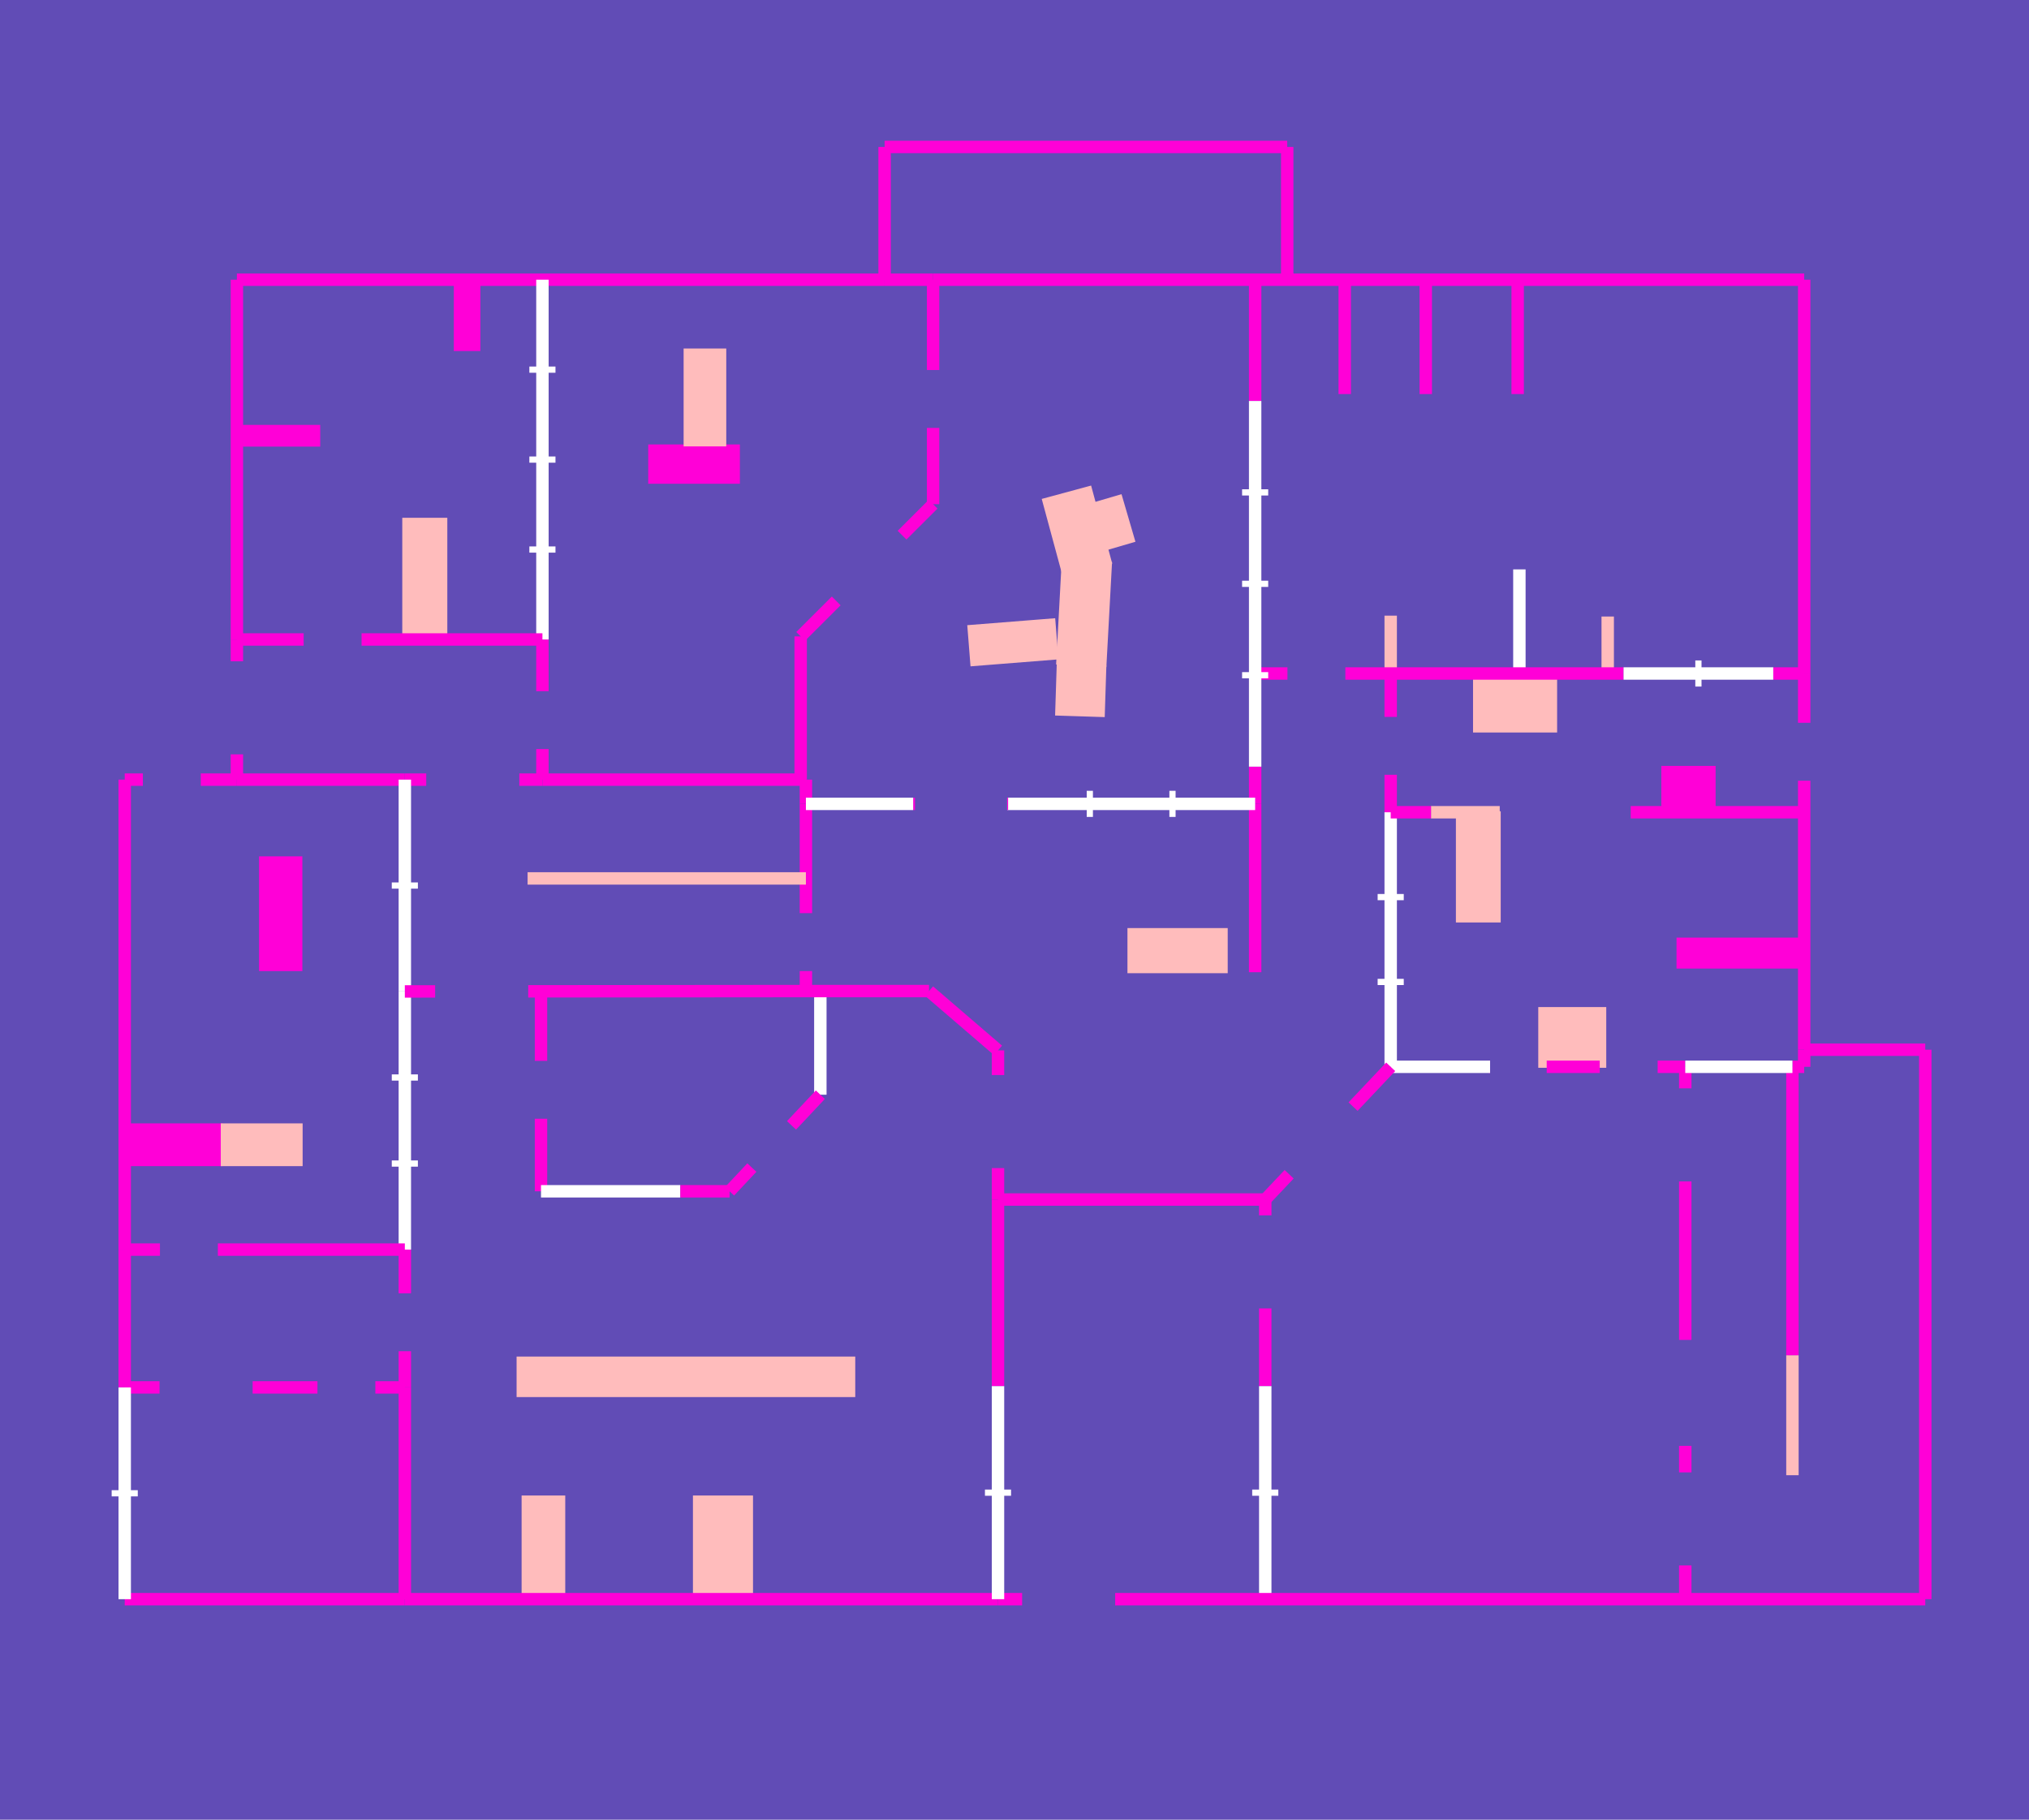
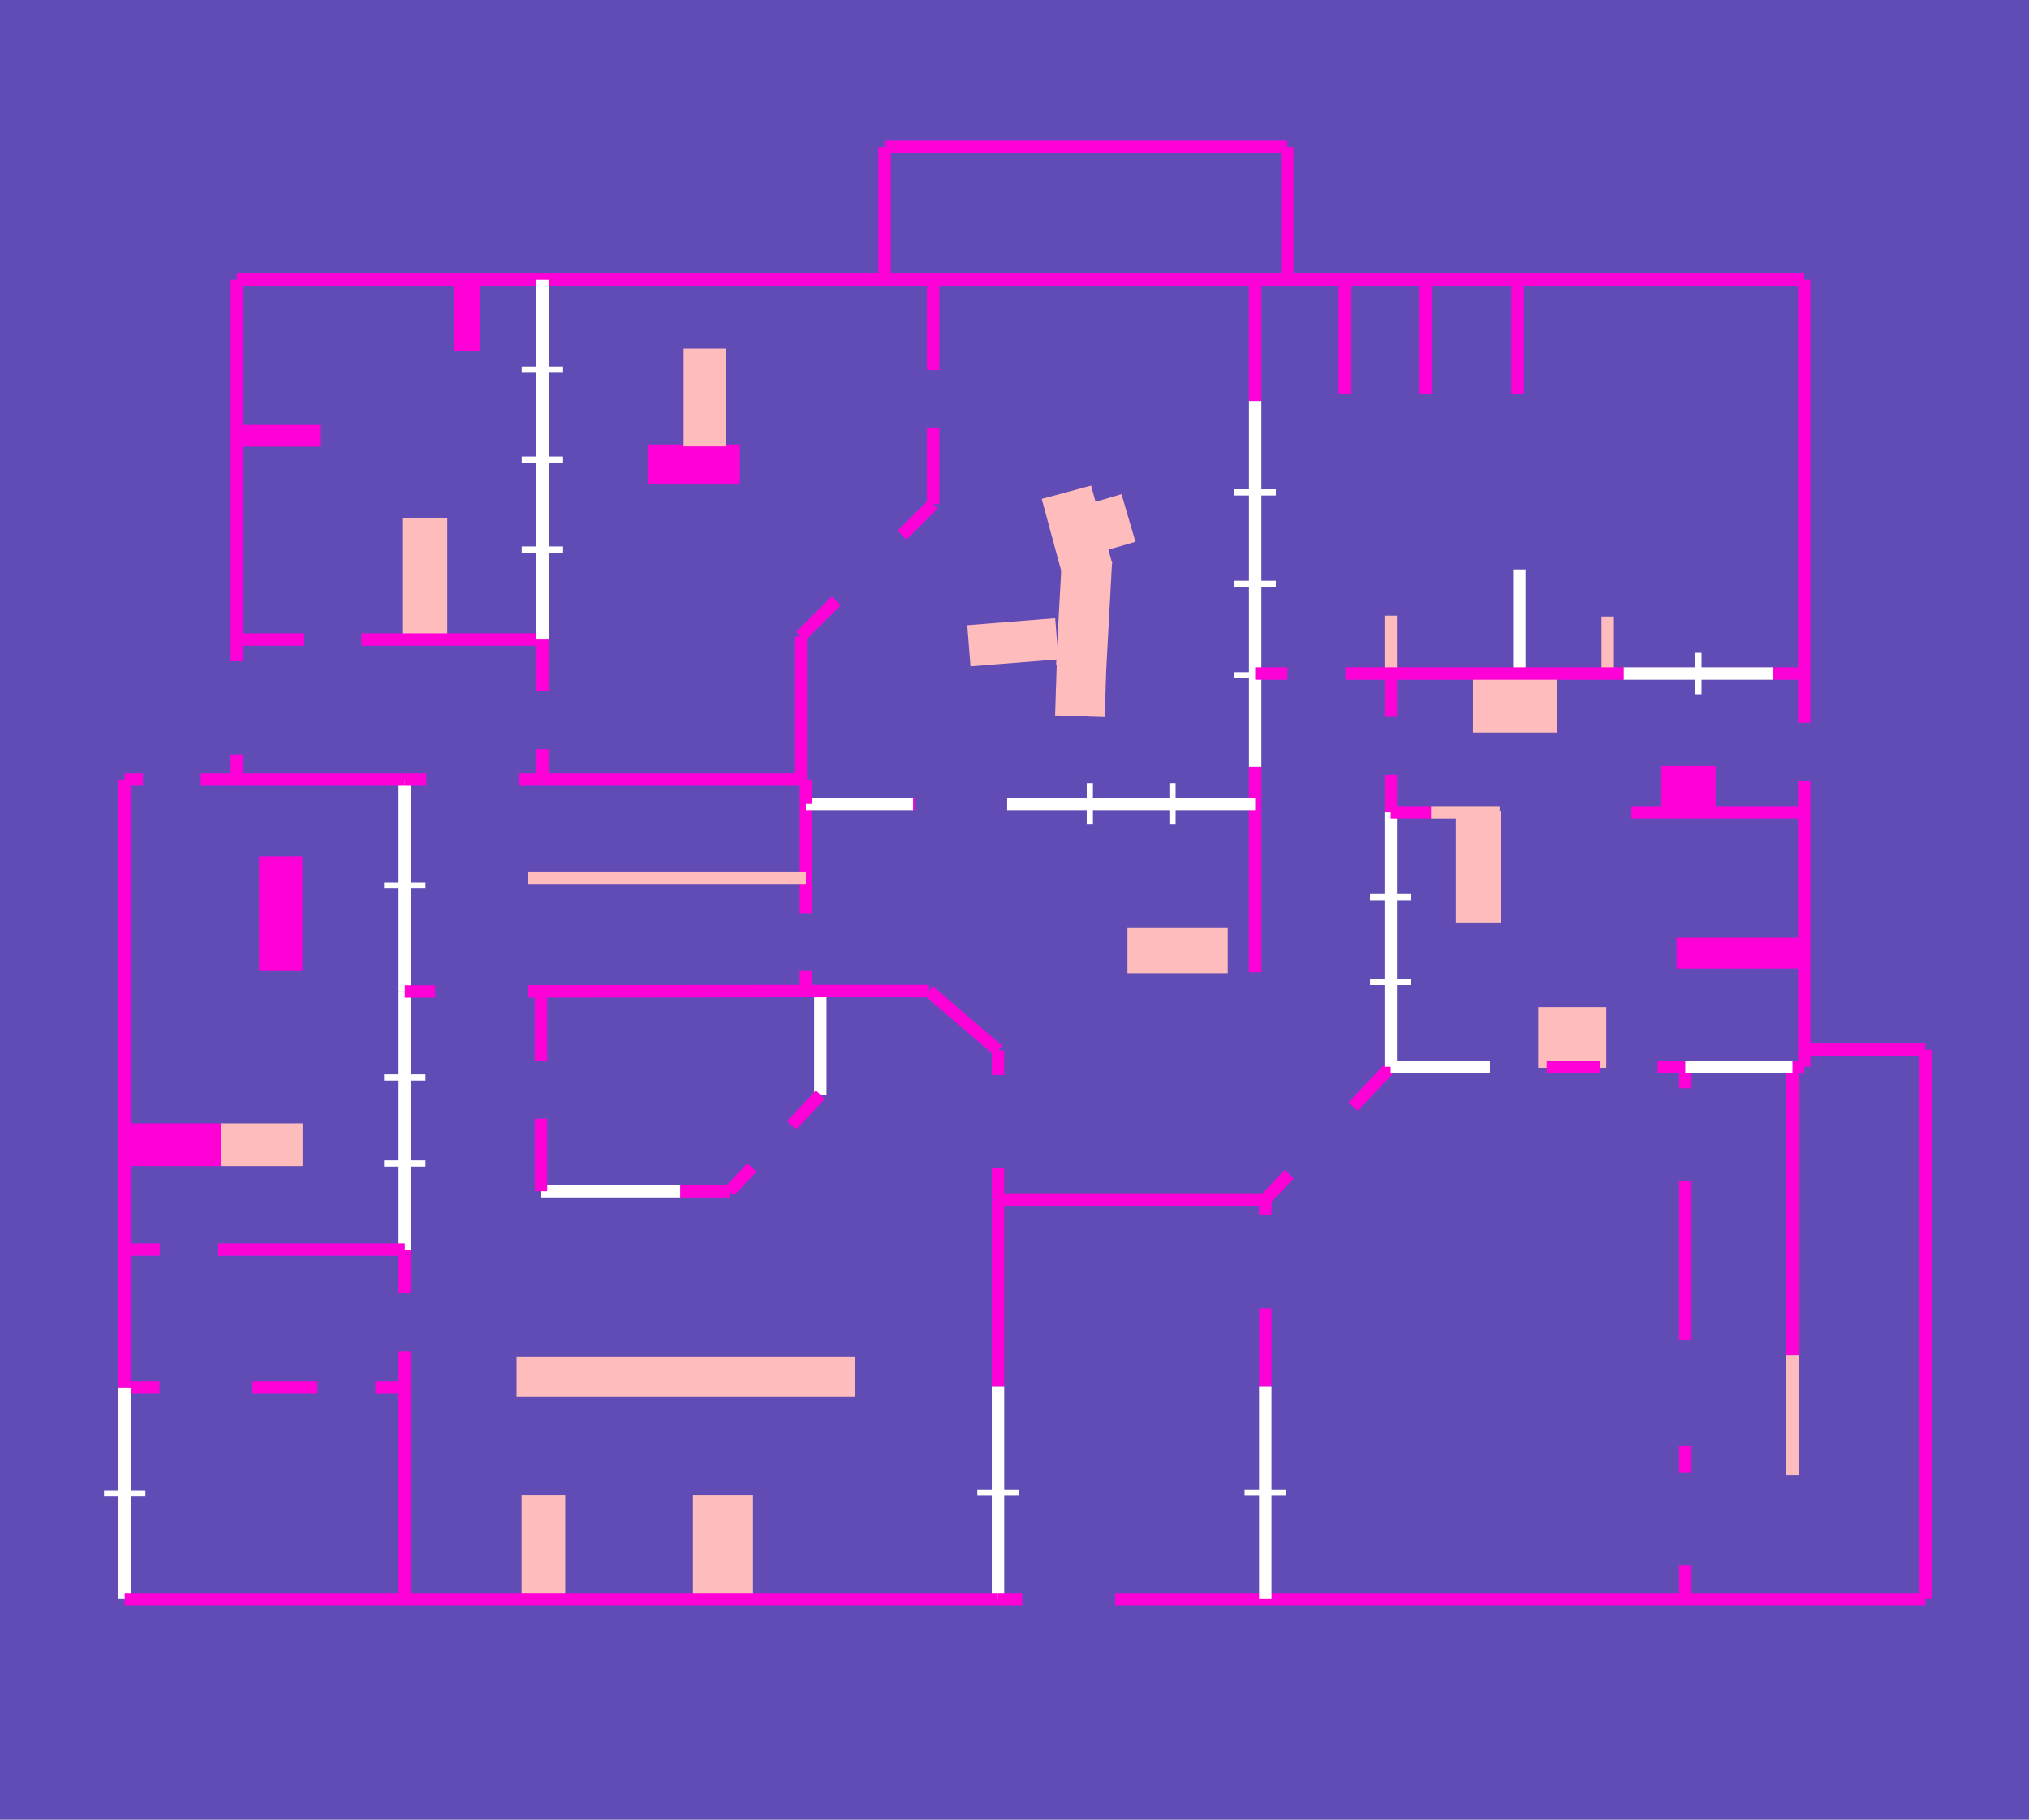
<svg xmlns="http://www.w3.org/2000/svg" viewBox="-377 -377 777 697">
  <rect fill="#614CB6" height="697" width="777" x="-377" y="-377" />
+   <path d="M22.388,185.631 L40.575,190.551 L48.464,161.39 L30.277,156.47 z" fill="#FFBCBC" stroke="#FFBCBC" stroke-width="0.75" transform="scale(1, -1)" />
+   <path d="M218.917,119.027 L187.47,119.027 L187.47,96.802 L218.917,96.802 z" fill="#FFBCBC" stroke="#FFBCBC" stroke-width="0.75" transform="scale(1, -1)" />
+   <path d="M237.735,-9.118 L212.451,-9.118 L212.451,-31.624 L237.735,-31.624 z" fill="#FFBCBC" stroke="#FFBCBC" stroke-width="0.75" transform="scale(1, -1)" />
+   <path d="M-222.576,132.058 L-206.076,132.058 L-206.076,178.293 L-222.576,178.293 z" fill="#FFBCBC" stroke="#FFBCBC" stroke-width="0.75" transform="scale(1, -1)" />
+   <path d="M57.347,169.74 L41.021,164.968 L35.905,182.47 L52.231,187.242 z" fill="#FFBCBC" stroke="#FFBCBC" stroke-width="0.75" transform="scale(1, -1)" />
+   <path d="M-329.237,-69.298 L-292.08,-69.298 L-292.08,-53.668 L-329.237,-53.668 z" fill="#FF00D7" stroke="#FF00D7" stroke-width="0.75" transform="scale(1, -1)" />
+   <path d="M-292.08,-53.668 L-261.484,-53.668 L-261.484,-69.298 L-292.08,-69.298 z" fill="#FFBCBC" stroke="#FFBCBC" stroke-width="0.75" transform="scale(1, -1)" />
  <path d="M-4.996,122.172 L-6.187,137.188 L26.738,139.799 L27.929,124.783 z" fill="#FFBCBC" stroke="#FFBCBC" stroke-width="0.75" transform="scale(1, -1)" />
-   <path d="M237.735,-9.118 L212.451,-9.118 L212.451,-31.624 L237.735,-31.624 z" fill="#FFBCBC" stroke="#FFBCBC" stroke-width="0.75" transform="scale(1, -1)" />
  <path d="M180.909,24.038 L197.318,24.038 L197.318,65.878 L180.909,65.878 z" fill="#FFBCBC" stroke="#FFBCBC" stroke-width="0.75" transform="scale(1, -1)" />
-   <path d="M57.347,169.74 L41.021,164.968 L35.905,182.47 L52.231,187.242 z" fill="#FFBCBC" stroke="#FFBCBC" stroke-width="0.75" transform="scale(1, -1)" />
-   <path d="M-178.797,-142.984 L-49.859,-142.984 L-49.859,-157.753 L-178.797,-157.753 z" fill="#FFBCBC" stroke="#FFBCBC" stroke-width="0.75" transform="scale(1, -1)" />
-   <path d="M-128.392,206.386 L-94.039,206.386 L-94.039,192.075 L-128.392,192.075 z" fill="#FF00D7" stroke="#FF00D7" stroke-width="0.75" transform="scale(1, -1)" />
-   <path d="M-99.254,206.386 L-114.834,206.386 L-114.834,243.13 L-99.254,243.13 z" fill="#FFBCBC" stroke="#FFBCBC" stroke-width="0.75" transform="scale(1, -1)" />
-   <path d="M22.388,185.631 L40.575,190.551 L48.464,161.39 L30.277,156.47 z" fill="#FFBCBC" stroke="#FFBCBC" stroke-width="0.75" transform="scale(1, -1)" />
-   <path d="M-193.416,269.863 L-202.838,269.863 L-202.838,242.925 L-193.416,242.925 z" fill="#FF00D7" stroke="#FF00D7" stroke-width="0.75" transform="scale(1, -1)" />
+   <path d="M259.569,65.878 L279.616,65.878 L279.616,83.256 L259.569,83.256 z" fill="#FF00D7" stroke="#FF00D7" stroke-width="0.75" transform="scale(1, -1)" />
+   <path d="M-89.014,-196.204 L-111.264,-196.204 L-111.264,-235.539 L-89.014,-235.539 z" fill="#FFBCBC" stroke="#FFBCBC" stroke-width="0.75" transform="scale(1, -1)" />
  <path d="M48.464,161.39 L46.319,121.838 L27.826,122.841 L29.971,162.393 z" fill="#FFBCBC" stroke="#FFBCBC" stroke-width="0.75" transform="scale(1, -1)" />
-   <path d="M-261.587,5.419 L-277.423,5.419 L-277.423,48.611 L-261.587,48.611 z" fill="#FF00D7" stroke="#FF00D7" stroke-width="0.75" transform="scale(1, -1)" />
-   <path d="M218.917,119.027 L187.47,119.027 L187.47,96.802 L218.917,96.802 z" fill="#FFBCBC" stroke="#FFBCBC" stroke-width="0.75" transform="scale(1, -1)" />
  <path d="M-286.286,206.316 L-254.744,206.316 L-254.744,213.869 L-286.286,213.869 z" fill="#FF00D7" stroke="#FF00D7" stroke-width="0.75" transform="scale(1, -1)" />
  <path d="M-160.915,-196.204 L-176.877,-196.204 L-176.877,-235.539 L-160.915,-235.539 z" fill="#FFBCBC" stroke="#FFBCBC" stroke-width="0.75" transform="scale(1, -1)" />
+   <path d="M-178.797,-142.984 L-49.859,-142.984 L-49.859,-157.753 L-178.797,-157.753 z" fill="#FFBCBC" stroke="#FFBCBC" stroke-width="0.75" transform="scale(1, -1)" />
+   <path d="M-193.416,269.863 L-202.838,269.863 L-202.838,242.925 L-193.416,242.925 z" fill="#FF00D7" stroke="#FF00D7" stroke-width="0.75" transform="scale(1, -1)" />
+   <path d="M-128.392,206.386 L-94.039,206.386 L-94.039,192.075 L-128.392,192.075 z" fill="#FF00D7" stroke="#FF00D7" stroke-width="0.75" transform="scale(1, -1)" />
+   <path d="M27.433,103.294 L28.047,122.436 L46.298,121.851 L45.685,102.709 z" fill="#FFBCBC" stroke="#FFBCBC" stroke-width="0.75" transform="scale(1, -1)" />
+   <path d="M-99.254,206.386 L-114.834,206.386 L-114.834,243.13 L-99.254,243.13 z" fill="#FFBCBC" stroke="#FFBCBC" stroke-width="0.75" transform="scale(1, -1)" />
+   <path d="M55.131,21.139 L92.773,21.139 L92.773,4.603 L55.131,4.603 z" fill="#FFBCBC" stroke="#FFBCBC" stroke-width="0.75" transform="scale(1, -1)" />
  <path d="M265.394,17.485 L313.915,17.485 L313.915,6.38 L265.394,6.38 z" fill="#FF00D7" stroke="#FF00D7" stroke-width="0.75" transform="scale(1, -1)" />
-   <path d="M55.131,21.139 L92.773,21.139 L92.773,4.603 L55.131,4.603 z" fill="#FFBCBC" stroke="#FFBCBC" stroke-width="0.75" transform="scale(1, -1)" />
-   <path d="M259.569,65.878 L279.616,65.878 L279.616,83.256 L259.569,83.256 z" fill="#FF00D7" stroke="#FF00D7" stroke-width="0.75" transform="scale(1, -1)" />
-   <path d="M-329.237,-69.298 L-292.08,-69.298 L-292.08,-53.668 L-329.237,-53.668 z" fill="#FF00D7" stroke="#FF00D7" stroke-width="0.75" transform="scale(1, -1)" />
-   <path d="M-222.576,132.058 L-206.076,132.058 L-206.076,178.293 L-222.576,178.293 z" fill="#FFBCBC" stroke="#FFBCBC" stroke-width="0.75" transform="scale(1, -1)" />
-   <path d="M-89.014,-196.204 L-111.264,-196.204 L-111.264,-235.539 L-89.014,-235.539 z" fill="#FFBCBC" stroke="#FFBCBC" stroke-width="0.75" transform="scale(1, -1)" />
-   <path d="M27.433,103.294 L28.047,122.436 L46.298,121.851 L45.685,102.709 z" fill="#FFBCBC" stroke="#FFBCBC" stroke-width="0.75" transform="scale(1, -1)" />
-   <path d="M-292.08,-53.668 L-261.484,-53.668 L-261.484,-69.298 L-292.08,-69.298 z" fill="#FFBCBC" stroke="#FFBCBC" stroke-width="0.75" transform="scale(1, -1)" />
+   <path d="M-261.587,5.419 L-277.423,5.419 L-277.423,48.611 L-261.587,48.611 z" fill="#FF00D7" stroke="#FF00D7" stroke-width="0.75" transform="scale(1, -1)" />
+   <path d="M-169.825,-79.306 L-116.455,-79.306 z" fill="none" stroke="#FFFFFF" stroke-width="4.752" transform="scale(1, -1)" />
+   <path d="M5.182,-153.95 L5.182,-235.539 z" fill="none" stroke="#FFFFFF" stroke-width="4.752" transform="scale(1, -1)" />
+   <path d="M-2.739,-194.744 L13.103,-194.744 z" fill="none" stroke="#FFFFFF" stroke-width="2.376" transform="scale(1, -1)" />
+   <path d="M-169.825,-2.759 L-169.825,-29.345 z" fill="none" stroke="#FF00D7" stroke-width="4.752" transform="scale(1, -1)" />
+   <path d="M-169.825,-51.523 L-169.825,-79.306 z" fill="none" stroke="#FF00D7" stroke-width="4.752" transform="scale(1, -1)" />
  <path d="M-169.279,132.058 L-169.279,112.259 z" fill="none" stroke="#FF00D7" stroke-width="4.752" transform="scale(1, -1)" />
  <path d="M-169.279,90.081 L-169.279,78.373 z" fill="none" stroke="#FF00D7" stroke-width="4.752" transform="scale(1, -1)" />
+   <path d="M-38.241,320.713 L115.932,320.713 z" fill="none" stroke="#FF00D7" stroke-width="4.752" transform="scale(1, -1)" />
+   <path d="M107.528,-82.46 L5.182,-82.46 z" fill="none" stroke="#FF00D7" stroke-width="4.752" transform="scale(1, -1)" />
+   <path d="M197.318,65.878 L170.991,65.878 z" fill="none" stroke="#FFBCBC" stroke-width="4.752" transform="scale(1, -1)" />
+   <path d="M115.932,269.863 L-19.669,269.863 z" fill="none" stroke="#FF00D7" stroke-width="4.752" transform="scale(1, -1)" />
+   <path d="M-38.241,320.713 L-38.241,269.863 z" fill="none" stroke="#FF00D7" stroke-width="4.752" transform="scale(1, -1)" />
+   <path d="M-221.969,-2.759 L-221.969,78.373 z" fill="none" stroke="#FFFFFF" stroke-width="4.752" transform="scale(1, -1)" />
+   <path d="M-214.048,37.807 L-229.889,37.807 z" fill="none" stroke="#FFFFFF" stroke-width="2.376" transform="scale(1, -1)" />
+   <path d="M313.915,269.863 L115.932,269.863 z" fill="none" stroke="#FF00D7" stroke-width="4.752" transform="scale(1, -1)" />
+   <path d="M103.656,4.603 L103.656,69.09 z" fill="none" stroke="#FF00D7" stroke-width="4.752" transform="scale(1, -1)" />
+   <path d="M238.669,119.027 L238.669,140.852 z" fill="none" stroke="#FFBCBC" stroke-width="4.752" transform="scale(1, -1)" />
+   <path d="M5.182,-82.46 L5.182,-153.95 z" fill="none" stroke="#FF00D7" stroke-width="4.752" transform="scale(1, -1)" />
+   <path d="M115.932,320.713 L115.932,269.863 z" fill="none" stroke="#FF00D7" stroke-width="4.752" transform="scale(1, -1)" />
+   <path d="M360.278,-235.539 L360.278,-25.081 z" fill="none" stroke="#FF00D7" stroke-width="4.752" transform="scale(1, -1)" />
+   <path d="M-221.969,-235.539 L5.182,-235.539 z" fill="none" stroke="#FF00D7" stroke-width="4.752" transform="scale(1, -1)" />
+   <path d="M-62.85,-2.617 L-62.85,-42.309 z" fill="none" stroke="#FFFFFF" stroke-width="4.752" transform="scale(1, -1)" />
+   <path d="M360.278,-235.539 L50.06,-235.539 z" fill="none" stroke="#FF00D7" stroke-width="4.752" transform="scale(1, -1)" />
+   <path d="M14.417,-235.539 L5.182,-235.539 z" fill="none" stroke="#FF00D7" stroke-width="4.752" transform="scale(1, -1)" />
+   <path d="M302.063,119.027 L313.915,119.027 z" fill="none" stroke="#FF00D7" stroke-width="4.752" transform="scale(1, -1)" />
+   <path d="M-70.386,78.373 L-169.279,78.373 z" fill="none" stroke="#FF00D7" stroke-width="4.752" transform="scale(1, -1)" />
+   <path d="M-221.969,-154.427 L-221.969,-140.566 z" fill="none" stroke="#FF00D7" stroke-width="4.752" transform="scale(1, -1)" />
+   <path d="M-221.969,-118.388 L-221.969,-101.643 z" fill="none" stroke="#FF00D7" stroke-width="4.752" transform="scale(1, -1)" />
+   <path d="M309.407,-142.095 L309.407,-31.624 z" fill="none" stroke="#FF00D7" stroke-width="4.752" transform="scale(1, -1)" />
  <path d="M-70.386,133.239 L-56.777,146.827 z" fill="none" stroke="#FF00D7" stroke-width="4.752" transform="scale(1, -1)" />
  <path d="M-31.553,172.011 L-19.669,183.876 z" fill="none" stroke="#FF00D7" stroke-width="4.752" transform="scale(1, -1)" />
-   <path d="M302.063,119.027 L313.915,119.027 z" fill="none" stroke="#FF00D7" stroke-width="4.752" transform="scale(1, -1)" />
-   <path d="M103.656,69.09 L103.656,83.346 z" fill="none" stroke="#FF00D7" stroke-width="4.752" transform="scale(1, -1)" />
-   <path d="M-38.241,320.713 L-38.241,269.863 z" fill="none" stroke="#FF00D7" stroke-width="4.752" transform="scale(1, -1)" />
-   <path d="M155.563,-31.624 L155.563,65.878 z" fill="none" stroke="#FFFFFF" stroke-width="4.752" transform="scale(1, -1)" />
-   <path d="M160.563,0.877 L150.563,0.877 z" fill="none" stroke="#FFFFFF" stroke-width="2.376" transform="scale(1, -1)" />
-   <path d="M160.563,33.377 L150.563,33.377 z" fill="none" stroke="#FFFFFF" stroke-width="2.376" transform="scale(1, -1)" />
-   <path d="M197.318,65.878 L170.991,65.878 z" fill="none" stroke="#FFBCBC" stroke-width="4.752" transform="scale(1, -1)" />
-   <path d="M-329.237,-235.539 L-221.969,-235.539 z" fill="none" stroke="#FF00D7" stroke-width="4.752" transform="scale(1, -1)" />
-   <path d="M-221.969,78.373 L-286.286,78.373 z" fill="none" stroke="#FF00D7" stroke-width="4.752" transform="scale(1, -1)" />
-   <path d="M5.182,-82.46 L5.182,-70.421 z" fill="none" stroke="#FF00D7" stroke-width="4.752" transform="scale(1, -1)" />
-   <path d="M5.182,-34.778 L5.182,-25.327 z" fill="none" stroke="#FF00D7" stroke-width="4.752" transform="scale(1, -1)" />
-   <path d="M-169.825,-2.759 L-169.825,-29.345 z" fill="none" stroke="#FF00D7" stroke-width="4.752" transform="scale(1, -1)" />
-   <path d="M-169.825,-51.523 L-169.825,-79.306 z" fill="none" stroke="#FF00D7" stroke-width="4.752" transform="scale(1, -1)" />
+   <path d="M-286.286,78.373 L-300.112,78.373 z" fill="none" stroke="#FF00D7" stroke-width="4.752" transform="scale(1, -1)" />
+   <path d="M-322.29,78.373 L-329.237,78.373 z" fill="none" stroke="#FF00D7" stroke-width="4.752" transform="scale(1, -1)" />
+   <path d="M-221.969,-101.643 L-221.969,-2.759 z" fill="none" stroke="#FFFFFF" stroke-width="4.752" transform="scale(1, -1)" />
+   <path d="M-214.048,-68.682 L-229.889,-68.682 z" fill="none" stroke="#FFFFFF" stroke-width="2.376" transform="scale(1, -1)" />
+   <path d="M-214.048,-35.72 L-229.889,-35.72 z" fill="none" stroke="#FFFFFF" stroke-width="2.376" transform="scale(1, -1)" />
+   <path d="M-286.286,269.863 L-286.286,132.058 z" fill="none" stroke="#FF00D7" stroke-width="4.752" transform="scale(1, -1)" />
+   <path d="M204.845,158.904 L204.845,119.027 z" fill="none" stroke="#FFFFFF" stroke-width="4.752" transform="scale(1, -1)" />
+   <path d="M-221.969,-235.539 L-221.969,-154.427 z" fill="none" stroke="#FF00D7" stroke-width="4.752" transform="scale(1, -1)" />
+   <path d="M268.367,-31.624 L268.367,-39.88 z" fill="none" stroke="#FF00D7" stroke-width="4.752" transform="scale(1, -1)" />
+   <path d="M268.367,-75.524 L268.367,-136.231 z" fill="none" stroke="#FF00D7" stroke-width="4.752" transform="scale(1, -1)" />
+   <path d="M155.563,-31.624 L141.153,-46.874 z" fill="none" stroke="#FF00D7" stroke-width="4.752" transform="scale(1, -1)" />
+   <path d="M116.673,-72.782 L107.528,-82.46 z" fill="none" stroke="#FF00D7" stroke-width="4.752" transform="scale(1, -1)" />
+   <path d="M5.182,-25.327 L-21.237,-2.617 z" fill="none" stroke="#FF00D7" stroke-width="4.752" transform="scale(1, -1)" />
+   <path d="M-329.237,-154.427 L-315.902,-154.427 z" fill="none" stroke="#FF00D7" stroke-width="4.752" transform="scale(1, -1)" />
+   <path d="M-280.258,-154.427 L-255.436,-154.427 z" fill="none" stroke="#FF00D7" stroke-width="4.752" transform="scale(1, -1)" />
+   <path d="M-233.258,-154.427 L-221.969,-154.427 z" fill="none" stroke="#FF00D7" stroke-width="4.752" transform="scale(1, -1)" />
+   <path d="M-286.286,132.058 L-260.717,132.058 z" fill="none" stroke="#FF00D7" stroke-width="4.752" transform="scale(1, -1)" />
+   <path d="M-238.539,132.058 L-169.279,132.058 z" fill="none" stroke="#FF00D7" stroke-width="4.752" transform="scale(1, -1)" />
+   <path d="M268.367,-176.816 L268.367,-186.977 z" fill="none" stroke="#FF00D7" stroke-width="4.752" transform="scale(1, -1)" />
+   <path d="M268.367,-222.621 L268.367,-235.539 z" fill="none" stroke="#FF00D7" stroke-width="4.752" transform="scale(1, -1)" />
  <path d="M268.367,-31.624 L257.789,-31.624 z" fill="none" stroke="#FF00D7" stroke-width="4.752" transform="scale(1, -1)" />
  <path d="M235.611,-31.624 L215.309,-31.624 z" fill="none" stroke="#FF00D7" stroke-width="4.752" transform="scale(1, -1)" />
  <path d="M193.131,-31.624 L193.621,-31.624 z" fill="none" stroke="#FF00D7" stroke-width="4.752" transform="scale(1, -1)" />
-   <path d="M-70.386,78.373 L-169.279,78.373 z" fill="none" stroke="#FF00D7" stroke-width="4.752" transform="scale(1, -1)" />
-   <path d="M-329.237,78.373 L-329.237,-101.643 z" fill="none" stroke="#FF00D7" stroke-width="4.752" transform="scale(1, -1)" />
-   <path d="M-38.241,320.713 L115.932,320.713 z" fill="none" stroke="#FF00D7" stroke-width="4.752" transform="scale(1, -1)" />
-   <path d="M115.932,269.863 L-19.669,269.863 z" fill="none" stroke="#FF00D7" stroke-width="4.752" transform="scale(1, -1)" />
+   <path d="M-70.386,78.373 L-68.382,78.373 z" fill="none" stroke="#FF00D7" stroke-width="4.752" transform="scale(1, -1)" />
+   <path d="M155.563,-31.624 L155.563,65.878 z" fill="none" stroke="#FFFFFF" stroke-width="4.752" transform="scale(1, -1)" />
+   <path d="M163.484,0.877 L147.643,0.877 z" fill="none" stroke="#FFFFFF" stroke-width="2.376" transform="scale(1, -1)" />
+   <path d="M163.484,33.377 L147.643,33.377 z" fill="none" stroke="#FFFFFF" stroke-width="2.376" transform="scale(1, -1)" />
+   <path d="M247.474,65.878 L313.915,65.878 z" fill="none" stroke="#FF00D7" stroke-width="4.752" transform="scale(1, -1)" />
+   <path d="M-221.969,-101.643 L-293.573,-101.643 z" fill="none" stroke="#FF00D7" stroke-width="4.752" transform="scale(1, -1)" />
+   <path d="M-315.751,-101.643 L-329.237,-101.643 z" fill="none" stroke="#FF00D7" stroke-width="4.752" transform="scale(1, -1)" />
+   <path d="M-329.237,-101.643 L-329.237,-154.427 z" fill="none" stroke="#FF00D7" stroke-width="4.752" transform="scale(1, -1)" />
+   <path d="M-68.382,69.09 L-68.382,27.23 z" fill="none" stroke="#FF00D7" stroke-width="4.752" transform="scale(1, -1)" />
+   <path d="M-68.382,5.052 L-68.382,-2.617 z" fill="none" stroke="#FF00D7" stroke-width="4.752" transform="scale(1, -1)" />
+   <path d="M313.915,119.027 L313.915,269.863 z" fill="none" stroke="#FF00D7" stroke-width="4.752" transform="scale(1, -1)" />
+   <path d="M309.407,-188.064 L309.407,-142.095 z" fill="none" stroke="#FFBCBC" stroke-width="4.752" transform="scale(1, -1)" />
+   <path d="M-174.962,40.534 L-68.382,40.534 z" fill="none" stroke="#FFBCBC" stroke-width="4.752" transform="scale(1, -1)" />
+   <path d="M-27.305,69.09 L-68.382,69.09 z" fill="none" stroke="#FFFFFF" stroke-width="4.752" transform="scale(1, -1)" />
+   <path d="M-286.286,78.373 L-286.286,88.059 z" fill="none" stroke="#FF00D7" stroke-width="4.752" transform="scale(1, -1)" />
+   <path d="M-286.286,123.702 L-286.286,132.058 z" fill="none" stroke="#FF00D7" stroke-width="4.752" transform="scale(1, -1)" />
+   <path d="M244.74,119.027 L302.063,119.027 z" fill="none" stroke="#FFFFFF" stroke-width="4.752" transform="scale(1, -1)" />
+   <path d="M273.401,111.107 L273.401,126.948 z" fill="none" stroke="#FFFFFF" stroke-width="2.376" transform="scale(1, -1)" />
+   <path d="M137.963,269.863 L137.963,226.063 z" fill="none" stroke="#FF00D7" stroke-width="4.752" transform="scale(1, -1)" />
+   <path d="M107.528,-153.95 L107.528,-235.539 z" fill="none" stroke="#FFFFFF" stroke-width="4.752" transform="scale(1, -1)" />
+   <path d="M99.608,-194.744 L115.449,-194.744 z" fill="none" stroke="#FFFFFF" stroke-width="2.376" transform="scale(1, -1)" />
  <path d="M107.528,-82.46 L107.528,-88.522 z" fill="none" stroke="#FF00D7" stroke-width="4.752" transform="scale(1, -1)" />
  <path d="M107.528,-124.165 L107.528,-153.95 z" fill="none" stroke="#FF00D7" stroke-width="4.752" transform="scale(1, -1)" />
-   <path d="M115.932,320.713 L115.932,269.863 z" fill="none" stroke="#FF00D7" stroke-width="4.752" transform="scale(1, -1)" />
-   <path d="M168.991,226.063 L168.991,269.863 z" fill="none" stroke="#FF00D7" stroke-width="4.752" transform="scale(1, -1)" />
-   <path d="M-68.382,69.09 L-68.382,27.23 z" fill="none" stroke="#FF00D7" stroke-width="4.752" transform="scale(1, -1)" />
-   <path d="M-68.382,5.052 L-68.382,-2.617 z" fill="none" stroke="#FF00D7" stroke-width="4.752" transform="scale(1, -1)" />
+   <path d="M313.915,-25.081 L313.915,-31.624 z" fill="none" stroke="#FF00D7" stroke-width="4.752" transform="scale(1, -1)" />
+   <path d="M-97.608,-79.306 L-89.074,-70.222 z" fill="none" stroke="#FF00D7" stroke-width="4.752" transform="scale(1, -1)" />
+   <path d="M-73.889,-54.059 L-62.85,-42.309 z" fill="none" stroke="#FF00D7" stroke-width="4.752" transform="scale(1, -1)" />
+   <path d="M103.656,69.09 L103.656,83.346 z" fill="none" stroke="#FF00D7" stroke-width="4.752" transform="scale(1, -1)" />
+   <path d="M-221.969,-2.759 L-210.368,-2.748 z" fill="none" stroke="#FF00D7" stroke-width="4.752" transform="scale(1, -1)" />
+   <path d="M-174.724,-2.715 L-68.382,-2.617 z" fill="none" stroke="#FF00D7" stroke-width="4.752" transform="scale(1, -1)" />
+   <path d="M-21.237,-2.617 L-68.382,-2.617 z" fill="none" stroke="#FF00D7" stroke-width="4.752" transform="scale(1, -1)" />
+   <path d="M193.621,-31.624 L155.563,-31.624 z" fill="none" stroke="#FFFFFF" stroke-width="4.752" transform="scale(1, -1)" />
+   <path d="M-116.455,-79.306 L-97.608,-79.306 z" fill="none" stroke="#FF00D7" stroke-width="4.752" transform="scale(1, -1)" />
+   <path d="M-329.237,-235.539 L-329.237,-154.427 z" fill="none" stroke="#FFFFFF" stroke-width="4.752" transform="scale(1, -1)" />
+   <path d="M-321.316,-194.983 L-337.158,-194.983 z" fill="none" stroke="#FFFFFF" stroke-width="2.376" transform="scale(1, -1)" />
+   <path d="M204.186,269.863 L204.186,226.063 z" fill="none" stroke="#FF00D7" stroke-width="4.752" transform="scale(1, -1)" />
+   <path d="M103.656,269.863 L103.656,223.411 z" fill="none" stroke="#FF00D7" stroke-width="4.752" transform="scale(1, -1)" />
+   <path d="M103.656,223.411 L103.656,83.346 z" fill="none" stroke="#FFFFFF" stroke-width="4.752" transform="scale(1, -1)" />
+   <path d="M95.735,188.395 L111.576,188.395 z" fill="none" stroke="#FFFFFF" stroke-width="2.376" transform="scale(1, -1)" />
+   <path d="M95.735,153.378 L111.576,153.378 z" fill="none" stroke="#FFFFFF" stroke-width="2.376" transform="scale(1, -1)" />
+   <path d="M95.735,118.362 L111.576,118.362 z" fill="none" stroke="#FFFFFF" stroke-width="2.376" transform="scale(1, -1)" />
+   <path d="M-19.669,183.876 L-19.669,213.09 z" fill="none" stroke="#FF00D7" stroke-width="4.752" transform="scale(1, -1)" />
+   <path d="M-19.669,235.268 L-19.669,269.863 z" fill="none" stroke="#FF00D7" stroke-width="4.752" transform="scale(1, -1)" />
  <path d="M-38.241,269.863 L-286.286,269.863 z" fill="none" stroke="#FF00D7" stroke-width="4.752" transform="scale(1, -1)" />
-   <path d="M-286.286,78.373 L-300.112,78.373 z" fill="none" stroke="#FF00D7" stroke-width="4.752" transform="scale(1, -1)" />
-   <path d="M-322.29,78.373 L-329.237,78.373 z" fill="none" stroke="#FF00D7" stroke-width="4.752" transform="scale(1, -1)" />
-   <path d="M-221.969,-154.427 L-221.969,-140.566 z" fill="none" stroke="#FF00D7" stroke-width="4.752" transform="scale(1, -1)" />
-   <path d="M-221.969,-118.388 L-221.969,-101.643 z" fill="none" stroke="#FF00D7" stroke-width="4.752" transform="scale(1, -1)" />
+   <path d="M-68.382,78.373 L-68.382,69.09 z" fill="none" stroke="#FF00D7" stroke-width="4.752" transform="scale(1, -1)" />
+   <path d="M155.563,65.878 L170.991,65.878 z" fill="none" stroke="#FF00D7" stroke-width="4.752" transform="scale(1, -1)" />
+   <path d="M-329.237,78.373 L-329.237,-101.643 z" fill="none" stroke="#FF00D7" stroke-width="4.752" transform="scale(1, -1)" />
+   <path d="M155.563,119.027 L155.563,102.406 z" fill="none" stroke="#FF00D7" stroke-width="4.752" transform="scale(1, -1)" />
+   <path d="M155.563,80.228 L155.563,65.878 z" fill="none" stroke="#FF00D7" stroke-width="4.752" transform="scale(1, -1)" />
+   <path d="M-329.237,-235.539 L-221.969,-235.539 z" fill="none" stroke="#FF00D7" stroke-width="4.752" transform="scale(1, -1)" />
+   <path d="M-169.279,269.863 L-169.279,132.058 z" fill="none" stroke="#FFFFFF" stroke-width="4.752" transform="scale(1, -1)" />
+   <path d="M-177.2,235.412 L-161.359,235.412 z" fill="none" stroke="#FFFFFF" stroke-width="2.376" transform="scale(1, -1)" />
+   <path d="M-177.2,200.961 L-161.359,200.961 z" fill="none" stroke="#FFFFFF" stroke-width="2.376" transform="scale(1, -1)" />
+   <path d="M-177.2,166.51 L-161.359,166.51 z" fill="none" stroke="#FFFFFF" stroke-width="2.376" transform="scale(1, -1)" />
+   <path d="M8.687,69.09 L9.055,69.09 z" fill="none" stroke="#FF00D7" stroke-width="4.752" transform="scale(1, -1)" />
+   <path d="M-26.589,69.09 L-27.305,69.09 z" fill="none" stroke="#FF00D7" stroke-width="4.752" transform="scale(1, -1)" />
+   <path d="M-70.386,133.239 L-70.386,78.373 z" fill="none" stroke="#FF00D7" stroke-width="4.752" transform="scale(1, -1)" />
  <path d="M-169.279,78.373 L-178.127,78.373 z" fill="none" stroke="#FF00D7" stroke-width="4.752" transform="scale(1, -1)" />
  <path d="M-213.77,78.373 L-221.969,78.373 z" fill="none" stroke="#FF00D7" stroke-width="4.752" transform="scale(1, -1)" />
-   <path d="M193.621,-31.624 L155.563,-31.624 z" fill="none" stroke="#FFFFFF" stroke-width="4.752" transform="scale(1, -1)" />
-   <path d="M-169.279,269.863 L-169.279,132.058 z" fill="none" stroke="#FFFFFF" stroke-width="4.752" transform="scale(1, -1)" />
-   <path d="M-174.279,235.412 L-164.279,235.412 z" fill="none" stroke="#FFFFFF" stroke-width="2.376" transform="scale(1, -1)" />
-   <path d="M-174.279,200.961 L-164.279,200.961 z" fill="none" stroke="#FFFFFF" stroke-width="2.376" transform="scale(1, -1)" />
-   <path d="M-174.279,166.51 L-164.279,166.51 z" fill="none" stroke="#FFFFFF" stroke-width="2.376" transform="scale(1, -1)" />
-   <path d="M103.656,4.603 L103.656,69.09 z" fill="none" stroke="#FF00D7" stroke-width="4.752" transform="scale(1, -1)" />
-   <path d="M313.915,-25.081 L313.915,-31.624 z" fill="none" stroke="#FF00D7" stroke-width="4.752" transform="scale(1, -1)" />
-   <path d="M-169.825,-79.306 L-116.455,-79.306 z" fill="none" stroke="#FFFFFF" stroke-width="4.752" transform="scale(1, -1)" />
-   <path d="M107.528,-153.95 L107.528,-235.539 z" fill="none" stroke="#FFFFFF" stroke-width="4.752" transform="scale(1, -1)" />
-   <path d="M102.528,-194.744 L112.528,-194.744 z" fill="none" stroke="#FFFFFF" stroke-width="2.376" transform="scale(1, -1)" />
-   <path d="M360.278,-235.539 L50.06,-235.539 z" fill="none" stroke="#FF00D7" stroke-width="4.752" transform="scale(1, -1)" />
-   <path d="M14.417,-235.539 L5.182,-235.539 z" fill="none" stroke="#FF00D7" stroke-width="4.752" transform="scale(1, -1)" />
-   <path d="M204.845,158.904 L204.845,119.027 z" fill="none" stroke="#FFFFFF" stroke-width="4.752" transform="scale(1, -1)" />
-   <path d="M-221.969,-235.539 L5.182,-235.539 z" fill="none" stroke="#FF00D7" stroke-width="4.752" transform="scale(1, -1)" />
-   <path d="M-329.237,-154.427 L-315.902,-154.427 z" fill="none" stroke="#FF00D7" stroke-width="4.752" transform="scale(1, -1)" />
-   <path d="M-280.258,-154.427 L-255.436,-154.427 z" fill="none" stroke="#FF00D7" stroke-width="4.752" transform="scale(1, -1)" />
-   <path d="M-233.258,-154.427 L-221.969,-154.427 z" fill="none" stroke="#FF00D7" stroke-width="4.752" transform="scale(1, -1)" />
+   <path d="M-221.969,78.373 L-286.286,78.373 z" fill="none" stroke="#FF00D7" stroke-width="4.752" transform="scale(1, -1)" />
+   <path d="M155.563,141.184 L155.563,119.027 z" fill="none" stroke="#FFBCBC" stroke-width="4.752" transform="scale(1, -1)" />
  <path d="M313.915,119.027 L313.915,100.145 z" fill="none" stroke="#FF00D7" stroke-width="4.752" transform="scale(1, -1)" />
  <path d="M313.915,77.967 L313.915,-25.081 z" fill="none" stroke="#FF00D7" stroke-width="4.752" transform="scale(1, -1)" />
-   <path d="M-62.85,-2.617 L-62.85,-42.309 z" fill="none" stroke="#FFFFFF" stroke-width="4.752" transform="scale(1, -1)" />
-   <path d="M-221.969,-101.643 L-221.969,-2.759 z" fill="none" stroke="#FFFFFF" stroke-width="4.752" transform="scale(1, -1)" />
-   <path d="M-216.969,-68.682 L-226.969,-68.682 z" fill="none" stroke="#FFFFFF" stroke-width="2.376" transform="scale(1, -1)" />
-   <path d="M-216.969,-35.72 L-226.969,-35.72 z" fill="none" stroke="#FFFFFF" stroke-width="2.376" transform="scale(1, -1)" />
-   <path d="M155.563,141.184 L155.563,119.027 z" fill="none" stroke="#FFBCBC" stroke-width="4.752" transform="scale(1, -1)" />
-   <path d="M204.186,269.863 L204.186,226.063 z" fill="none" stroke="#FF00D7" stroke-width="4.752" transform="scale(1, -1)" />
-   <path d="M-221.969,-2.759 L-221.969,78.373 z" fill="none" stroke="#FFFFFF" stroke-width="4.752" transform="scale(1, -1)" />
-   <path d="M-216.969,37.807 L-226.969,37.807 z" fill="none" stroke="#FFFFFF" stroke-width="2.376" transform="scale(1, -1)" />
-   <path d="M-21.237,-2.617 L-68.382,-2.617 z" fill="none" stroke="#FF00D7" stroke-width="4.752" transform="scale(1, -1)" />
-   <path d="M-70.386,133.239 L-70.386,78.373 z" fill="none" stroke="#FF00D7" stroke-width="4.752" transform="scale(1, -1)" />
-   <path d="M247.474,65.878 L313.915,65.878 z" fill="none" stroke="#FF00D7" stroke-width="4.752" transform="scale(1, -1)" />
-   <path d="M-329.237,-101.643 L-329.237,-154.427 z" fill="none" stroke="#FF00D7" stroke-width="4.752" transform="scale(1, -1)" />
-   <path d="M-329.237,-235.539 L-329.237,-154.427 z" fill="none" stroke="#FFFFFF" stroke-width="4.752" transform="scale(1, -1)" />
-   <path d="M-324.237,-194.983 L-334.237,-194.983 z" fill="none" stroke="#FFFFFF" stroke-width="2.376" transform="scale(1, -1)" />
-   <path d="M-221.969,-101.643 L-293.573,-101.643 z" fill="none" stroke="#FF00D7" stroke-width="4.752" transform="scale(1, -1)" />
-   <path d="M-315.751,-101.643 L-329.237,-101.643 z" fill="none" stroke="#FF00D7" stroke-width="4.752" transform="scale(1, -1)" />
-   <path d="M-286.286,78.373 L-286.286,88.059 z" fill="none" stroke="#FF00D7" stroke-width="4.752" transform="scale(1, -1)" />
-   <path d="M-286.286,123.702 L-286.286,132.058 z" fill="none" stroke="#FF00D7" stroke-width="4.752" transform="scale(1, -1)" />
-   <path d="M360.278,-235.539 L360.278,-25.081 z" fill="none" stroke="#FF00D7" stroke-width="4.752" transform="scale(1, -1)" />
-   <path d="M-286.286,132.058 L-260.717,132.058 z" fill="none" stroke="#FF00D7" stroke-width="4.752" transform="scale(1, -1)" />
-   <path d="M-238.539,132.058 L-169.279,132.058 z" fill="none" stroke="#FF00D7" stroke-width="4.752" transform="scale(1, -1)" />
-   <path d="M238.669,119.027 L238.669,140.852 z" fill="none" stroke="#FFBCBC" stroke-width="4.752" transform="scale(1, -1)" />
-   <path d="M107.528,-82.46 L5.182,-82.46 z" fill="none" stroke="#FF00D7" stroke-width="4.752" transform="scale(1, -1)" />
+   <path d="M168.991,226.063 L168.991,269.863 z" fill="none" stroke="#FF00D7" stroke-width="4.752" transform="scale(1, -1)" />
+   <path d="M5.182,-82.46 L5.182,-70.421 z" fill="none" stroke="#FF00D7" stroke-width="4.752" transform="scale(1, -1)" />
+   <path d="M5.182,-34.778 L5.182,-25.327 z" fill="none" stroke="#FF00D7" stroke-width="4.752" transform="scale(1, -1)" />
+   <path d="M-19.669,269.863 L-38.241,269.863 z" fill="none" stroke="#FF00D7" stroke-width="4.752" transform="scale(1, -1)" />
+   <path d="M313.915,-25.081 L360.278,-25.081 z" fill="none" stroke="#FF00D7" stroke-width="4.752" transform="scale(1, -1)" />
+   <path d="M8.687,69.09 L103.656,69.09 z" fill="none" stroke="#FFFFFF" stroke-width="4.752" transform="scale(1, -1)" />
+   <path d="M40.344,61.169 L40.344,77.01 z" fill="none" stroke="#FFFFFF" stroke-width="2.376" transform="scale(1, -1)" />
+   <path d="M72,61.169 L72,77.01 z" fill="none" stroke="#FFFFFF" stroke-width="2.376" transform="scale(1, -1)" />
  <path d="M313.915,-31.624 L309.407,-31.624 z" fill="none" stroke="#FF00D7" stroke-width="4.752" transform="scale(1, -1)" />
-   <path d="M103.656,269.863 L103.656,223.411 z" fill="none" stroke="#FF00D7" stroke-width="4.752" transform="scale(1, -1)" />
-   <path d="M-97.608,-79.306 L-89.074,-70.222 z" fill="none" stroke="#FF00D7" stroke-width="4.752" transform="scale(1, -1)" />
-   <path d="M-73.889,-54.059 L-62.85,-42.309 z" fill="none" stroke="#FF00D7" stroke-width="4.752" transform="scale(1, -1)" />
-   <path d="M-68.382,78.373 L-68.382,69.09 z" fill="none" stroke="#FF00D7" stroke-width="4.752" transform="scale(1, -1)" />
-   <path d="M313.915,269.863 L115.932,269.863 z" fill="none" stroke="#FF00D7" stroke-width="4.752" transform="scale(1, -1)" />
-   <path d="M155.563,119.027 L155.563,102.406 z" fill="none" stroke="#FF00D7" stroke-width="4.752" transform="scale(1, -1)" />
-   <path d="M155.563,80.228 L155.563,65.878 z" fill="none" stroke="#FF00D7" stroke-width="4.752" transform="scale(1, -1)" />
-   <path d="M137.963,269.863 L137.963,226.063 z" fill="none" stroke="#FF00D7" stroke-width="4.752" transform="scale(1, -1)" />
-   <path d="M8.687,69.09 L103.656,69.09 z" fill="none" stroke="#FFFFFF" stroke-width="4.752" transform="scale(1, -1)" />
-   <path d="M40.344,64.09 L40.344,74.09 z" fill="none" stroke="#FFFFFF" stroke-width="2.376" transform="scale(1, -1)" />
-   <path d="M72,64.09 L72,74.09 z" fill="none" stroke="#FFFFFF" stroke-width="2.376" transform="scale(1, -1)" />
-   <path d="M309.407,-188.064 L309.407,-142.095 z" fill="none" stroke="#FFBCBC" stroke-width="4.752" transform="scale(1, -1)" />
-   <path d="M8.687,69.09 L9.055,69.09 z" fill="none" stroke="#FF00D7" stroke-width="4.752" transform="scale(1, -1)" />
-   <path d="M-26.589,69.09 L-27.305,69.09 z" fill="none" stroke="#FF00D7" stroke-width="4.752" transform="scale(1, -1)" />
+   <path d="M309.407,-31.624 L268.367,-31.624 z" fill="none" stroke="#FFFFFF" stroke-width="4.752" transform="scale(1, -1)" />
  <path d="M103.656,119.027 L116.024,119.027 z" fill="none" stroke="#FF00D7" stroke-width="4.752" transform="scale(1, -1)" />
  <path d="M138.202,119.027 L244.74,119.027 z" fill="none" stroke="#FF00D7" stroke-width="4.752" transform="scale(1, -1)" />
-   <path d="M313.915,119.027 L313.915,269.863 z" fill="none" stroke="#FF00D7" stroke-width="4.752" transform="scale(1, -1)" />
-   <path d="M-221.969,-235.539 L-221.969,-154.427 z" fill="none" stroke="#FF00D7" stroke-width="4.752" transform="scale(1, -1)" />
-   <path d="M-70.386,78.373 L-68.382,78.373 z" fill="none" stroke="#FF00D7" stroke-width="4.752" transform="scale(1, -1)" />
-   <path d="M-286.286,269.863 L-286.286,132.058 z" fill="none" stroke="#FF00D7" stroke-width="4.752" transform="scale(1, -1)" />
-   <path d="M-27.305,69.09 L-68.382,69.09 z" fill="none" stroke="#FFFFFF" stroke-width="4.752" transform="scale(1, -1)" />
-   <path d="M5.182,-25.327 L-21.237,-2.617 z" fill="none" stroke="#FF00D7" stroke-width="4.752" transform="scale(1, -1)" />
-   <path d="M313.915,-25.081 L360.278,-25.081 z" fill="none" stroke="#FF00D7" stroke-width="4.752" transform="scale(1, -1)" />
-   <path d="M-221.969,-2.759 L-210.368,-2.748 z" fill="none" stroke="#FF00D7" stroke-width="4.752" transform="scale(1, -1)" />
-   <path d="M-174.724,-2.715 L-68.382,-2.617 z" fill="none" stroke="#FF00D7" stroke-width="4.752" transform="scale(1, -1)" />
-   <path d="M5.182,-82.46 L5.182,-153.95 z" fill="none" stroke="#FF00D7" stroke-width="4.752" transform="scale(1, -1)" />
-   <path d="M155.563,-31.624 L141.153,-46.874 z" fill="none" stroke="#FF00D7" stroke-width="4.752" transform="scale(1, -1)" />
-   <path d="M116.673,-72.782 L107.528,-82.46 z" fill="none" stroke="#FF00D7" stroke-width="4.752" transform="scale(1, -1)" />
-   <path d="M155.563,65.878 L170.991,65.878 z" fill="none" stroke="#FF00D7" stroke-width="4.752" transform="scale(1, -1)" />
-   <path d="M268.367,-176.816 L268.367,-186.977 z" fill="none" stroke="#FF00D7" stroke-width="4.752" transform="scale(1, -1)" />
-   <path d="M268.367,-222.621 L268.367,-235.539 z" fill="none" stroke="#FF00D7" stroke-width="4.752" transform="scale(1, -1)" />
-   <path d="M103.656,223.411 L103.656,83.346 z" fill="none" stroke="#FFFFFF" stroke-width="4.752" transform="scale(1, -1)" />
-   <path d="M98.656,188.395 L108.656,188.395 z" fill="none" stroke="#FFFFFF" stroke-width="2.376" transform="scale(1, -1)" />
-   <path d="M98.656,153.378 L108.656,153.378 z" fill="none" stroke="#FFFFFF" stroke-width="2.376" transform="scale(1, -1)" />
-   <path d="M98.656,118.362 L108.656,118.362 z" fill="none" stroke="#FFFFFF" stroke-width="2.376" transform="scale(1, -1)" />
-   <path d="M268.367,-31.624 L268.367,-39.88 z" fill="none" stroke="#FF00D7" stroke-width="4.752" transform="scale(1, -1)" />
-   <path d="M268.367,-75.524 L268.367,-136.231 z" fill="none" stroke="#FF00D7" stroke-width="4.752" transform="scale(1, -1)" />
-   <path d="M-174.962,40.534 L-68.382,40.534 z" fill="none" stroke="#FFBCBC" stroke-width="4.752" transform="scale(1, -1)" />
-   <path d="M-19.669,269.863 L-38.241,269.863 z" fill="none" stroke="#FF00D7" stroke-width="4.752" transform="scale(1, -1)" />
-   <path d="M-116.455,-79.306 L-97.608,-79.306 z" fill="none" stroke="#FF00D7" stroke-width="4.752" transform="scale(1, -1)" />
-   <path d="M309.407,-142.095 L309.407,-31.624 z" fill="none" stroke="#FF00D7" stroke-width="4.752" transform="scale(1, -1)" />
-   <path d="M-19.669,183.876 L-19.669,213.09 z" fill="none" stroke="#FF00D7" stroke-width="4.752" transform="scale(1, -1)" />
-   <path d="M-19.669,235.268 L-19.669,269.863 z" fill="none" stroke="#FF00D7" stroke-width="4.752" transform="scale(1, -1)" />
-   <path d="M5.182,-153.95 L5.182,-235.539 z" fill="none" stroke="#FFFFFF" stroke-width="4.752" transform="scale(1, -1)" />
-   <path d="M0.182,-194.744 L10.182,-194.744 z" fill="none" stroke="#FFFFFF" stroke-width="2.376" transform="scale(1, -1)" />
-   <path d="M244.74,119.027 L302.063,119.027 z" fill="none" stroke="#FFFFFF" stroke-width="4.752" transform="scale(1, -1)" />
-   <path d="M273.401,114.027 L273.401,124.027 z" fill="none" stroke="#FFFFFF" stroke-width="2.376" transform="scale(1, -1)" />
-   <path d="M309.407,-31.624 L268.367,-31.624 z" fill="none" stroke="#FFFFFF" stroke-width="4.752" transform="scale(1, -1)" />
</svg>
